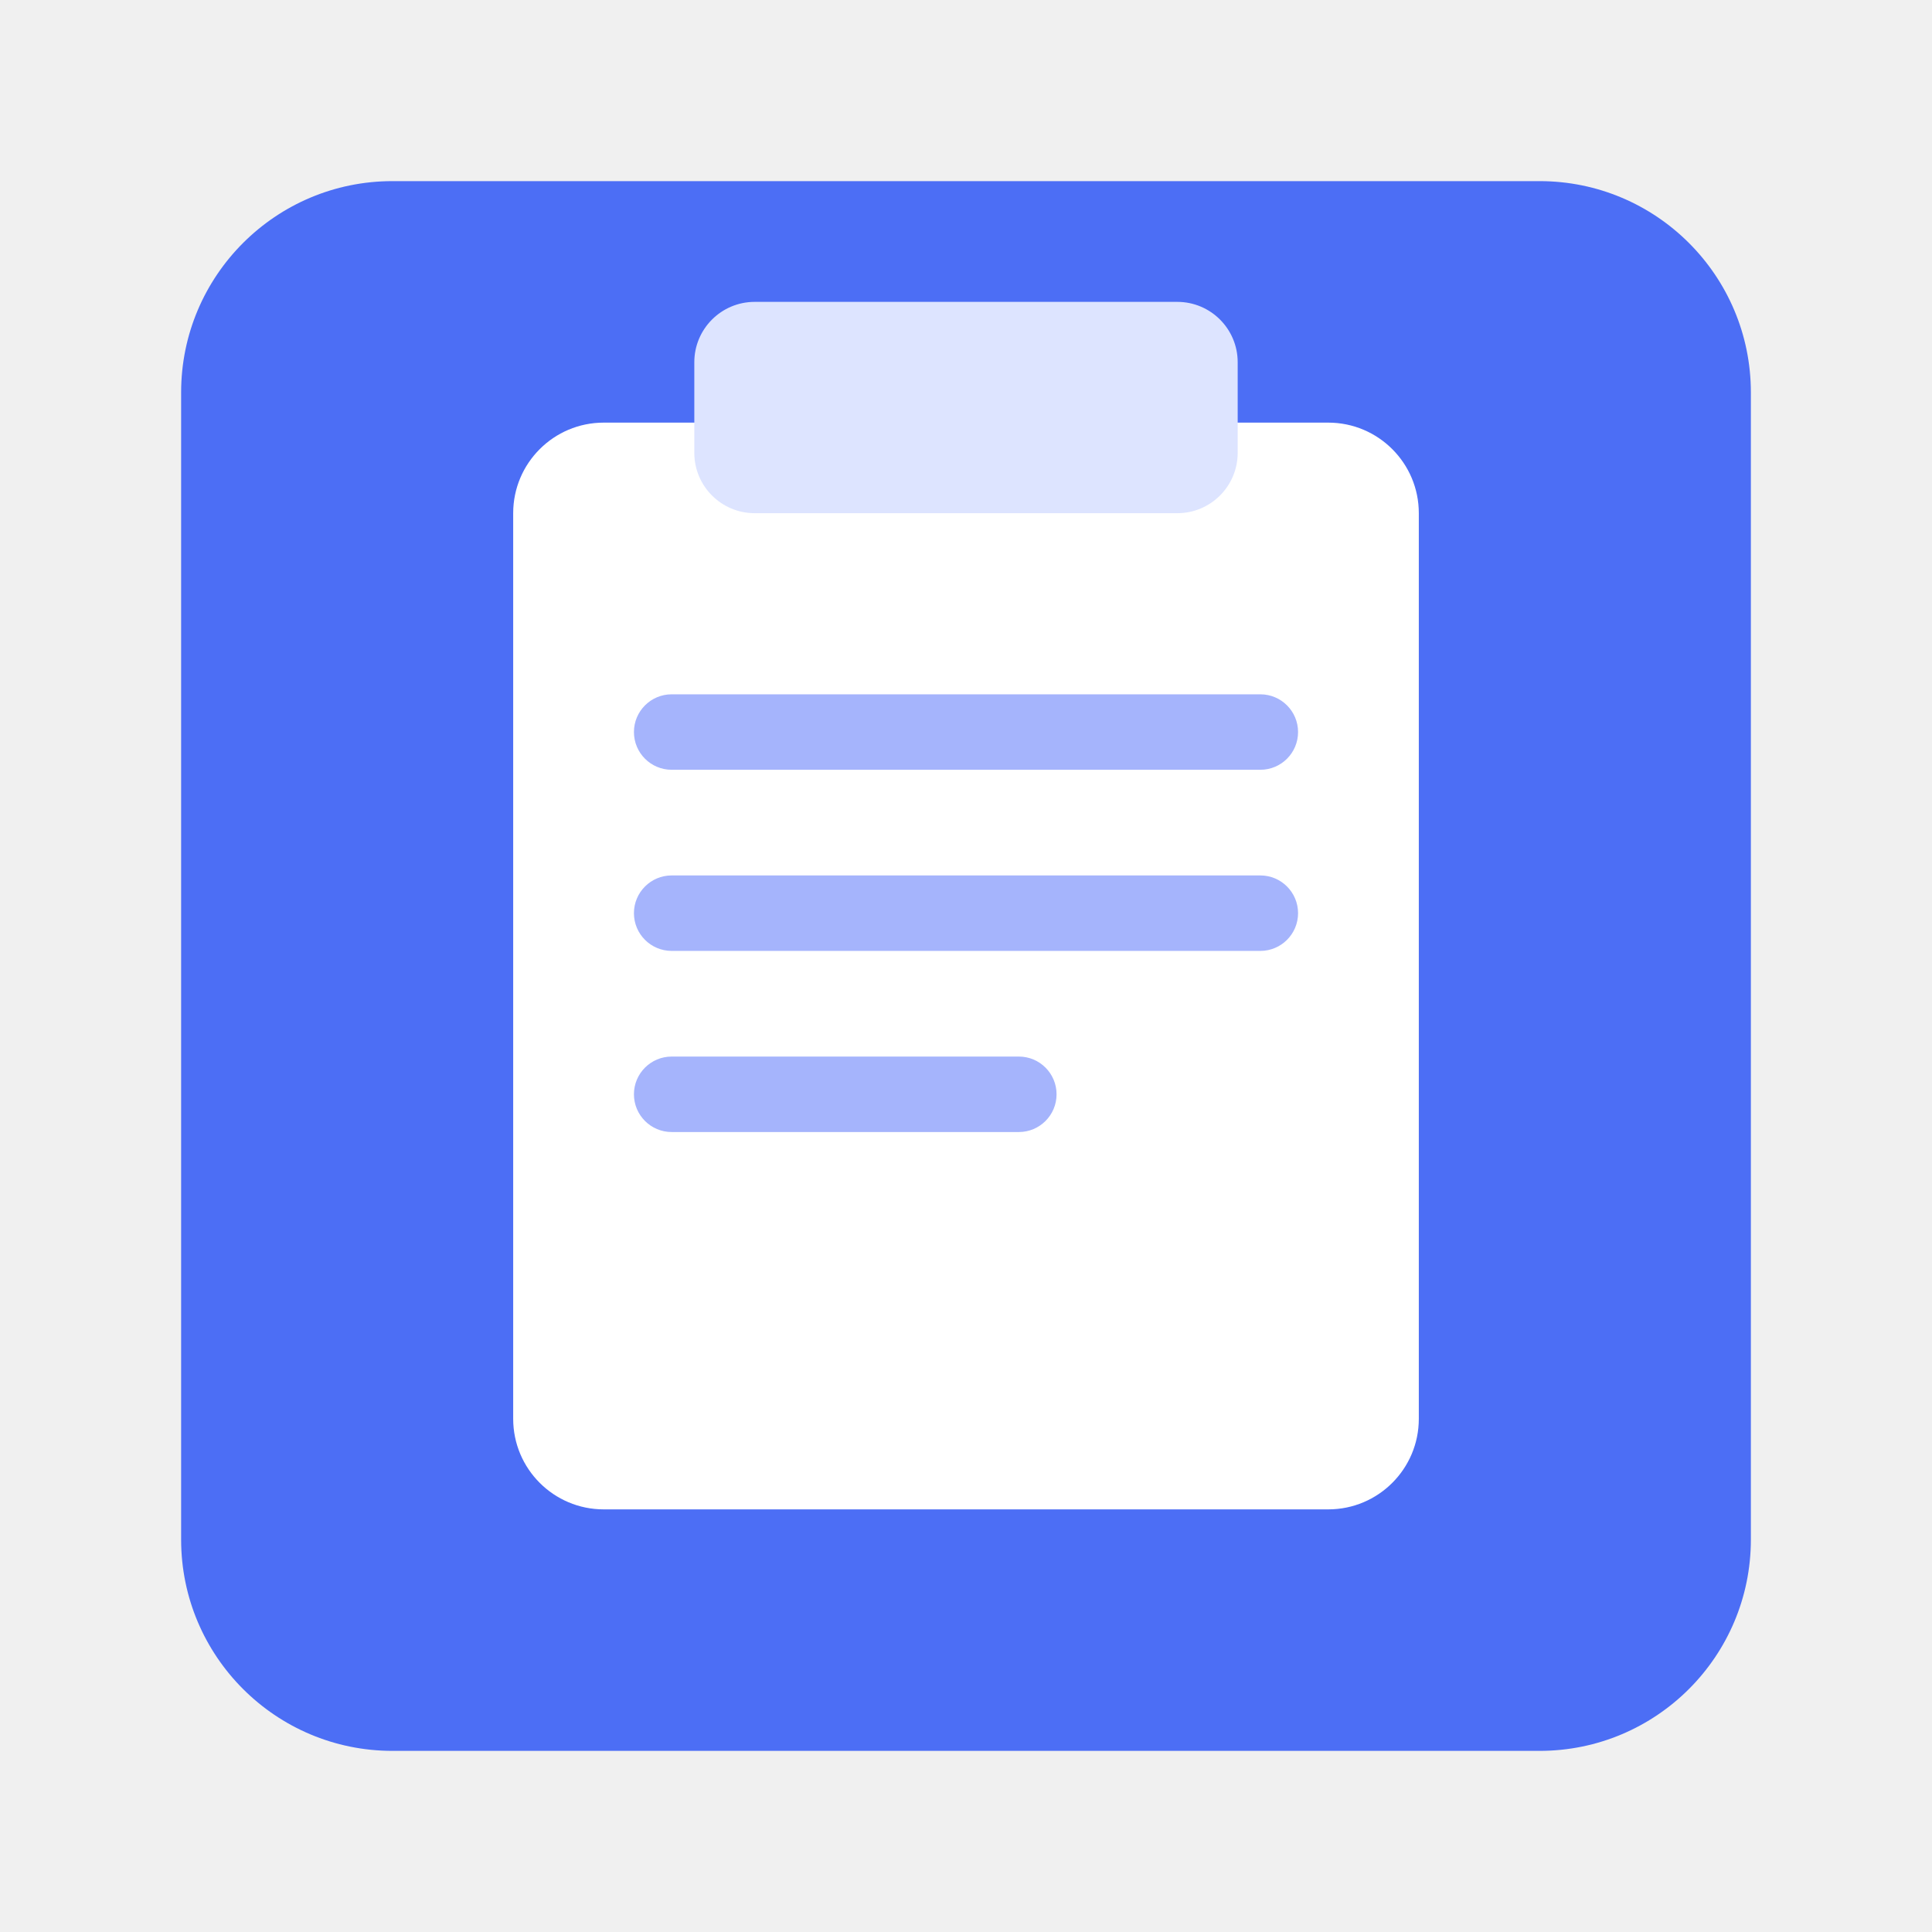
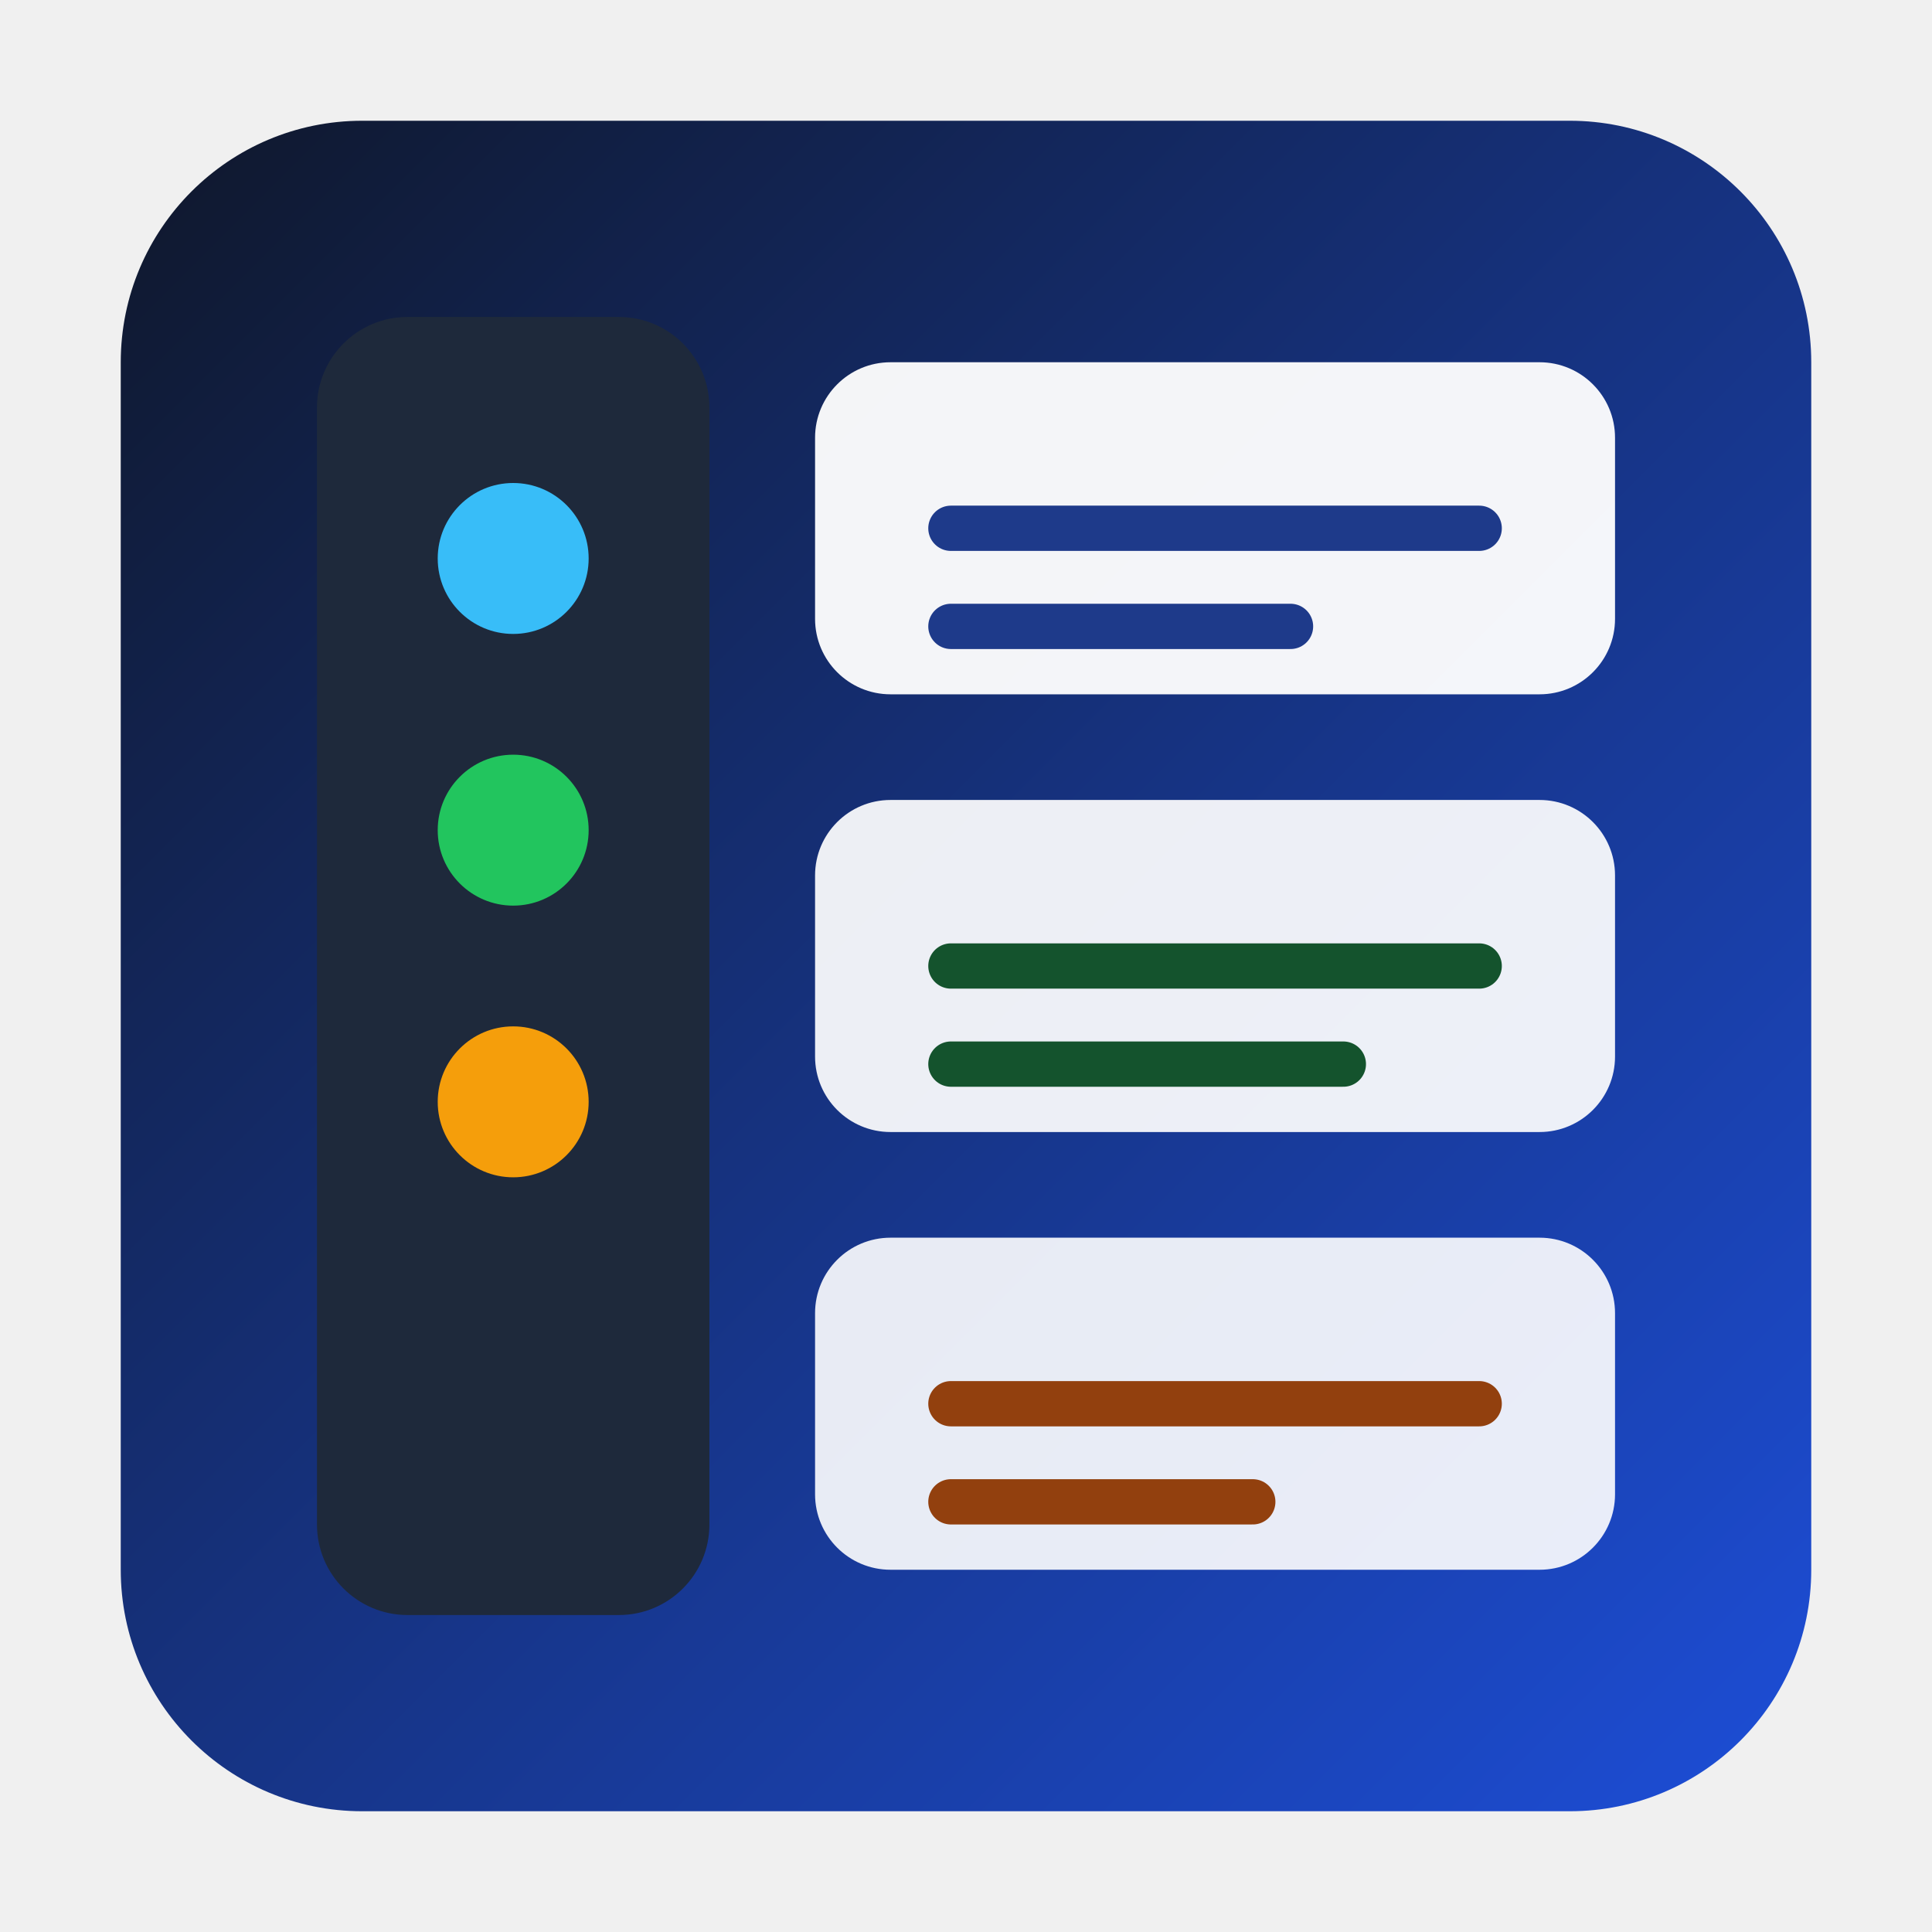
<svg xmlns="http://www.w3.org/2000/svg" width="256" height="256" viewBox="0 0 256 256">
-   <rect x="24" y="24" width="208" height="208" rx="28" fill="#4C6EF5" />
-   <rect x="68" y="56" width="120" height="144" rx="12" fill="#FFFFFF" />
-   <rect x="92" y="40" width="72" height="28" rx="8" fill="#DDE4FF" />
-   <rect x="84" y="92" width="88" height="10" rx="5" fill="#A5B4FC" />
-   <rect x="84" y="116" width="88" height="10" rx="5" fill="#A5B4FC" />
-   <rect x="84" y="140" width="56" height="10" rx="5" fill="#A5B4FC" />
+   <defs>
+     <linearGradient id="bg" x1="0" y1="0" x2="1" y2="1">
+       <stop offset="0%" stop-color="#0F172A" />
+       <stop offset="100%" stop-color="#1D4ED8" />
+     </linearGradient>
+   </defs>
+   <rect x="16" y="16" width="224" height="224" rx="32" fill="url(#bg)" />
+   <rect x="42" y="42" width="52" height="172" rx="12" fill="#1E293B" />
+   <circle cx="68" cy="74" r="10" fill="#38BDF8" />
+   <circle cx="68" cy="110" r="10" fill="#22C55E" />
+   <circle cx="68" cy="146" r="10" fill="#F59E0B" />
+   <rect x="108" y="48" width="106" height="44" rx="10" fill="#FFFFFF" fill-opacity="0.95" />
+   <rect x="108" y="106" width="106" height="44" rx="10" fill="#FFFFFF" fill-opacity="0.92" />
+   <rect x="108" y="164" width="106" height="44" rx="10" fill="#FFFFFF" fill-opacity="0.9" />
+   <path d="M126 70h70M126 83h45" stroke="#1E3A8A" stroke-width="6" stroke-linecap="round" />
+   <path d="M126 128h70M126 141h52" stroke="#14532D" stroke-width="6" stroke-linecap="round" />
+   <path d="M126 186h70M126 199h40" stroke="#92400E" stroke-width="6" stroke-linecap="round" />
</svg>
